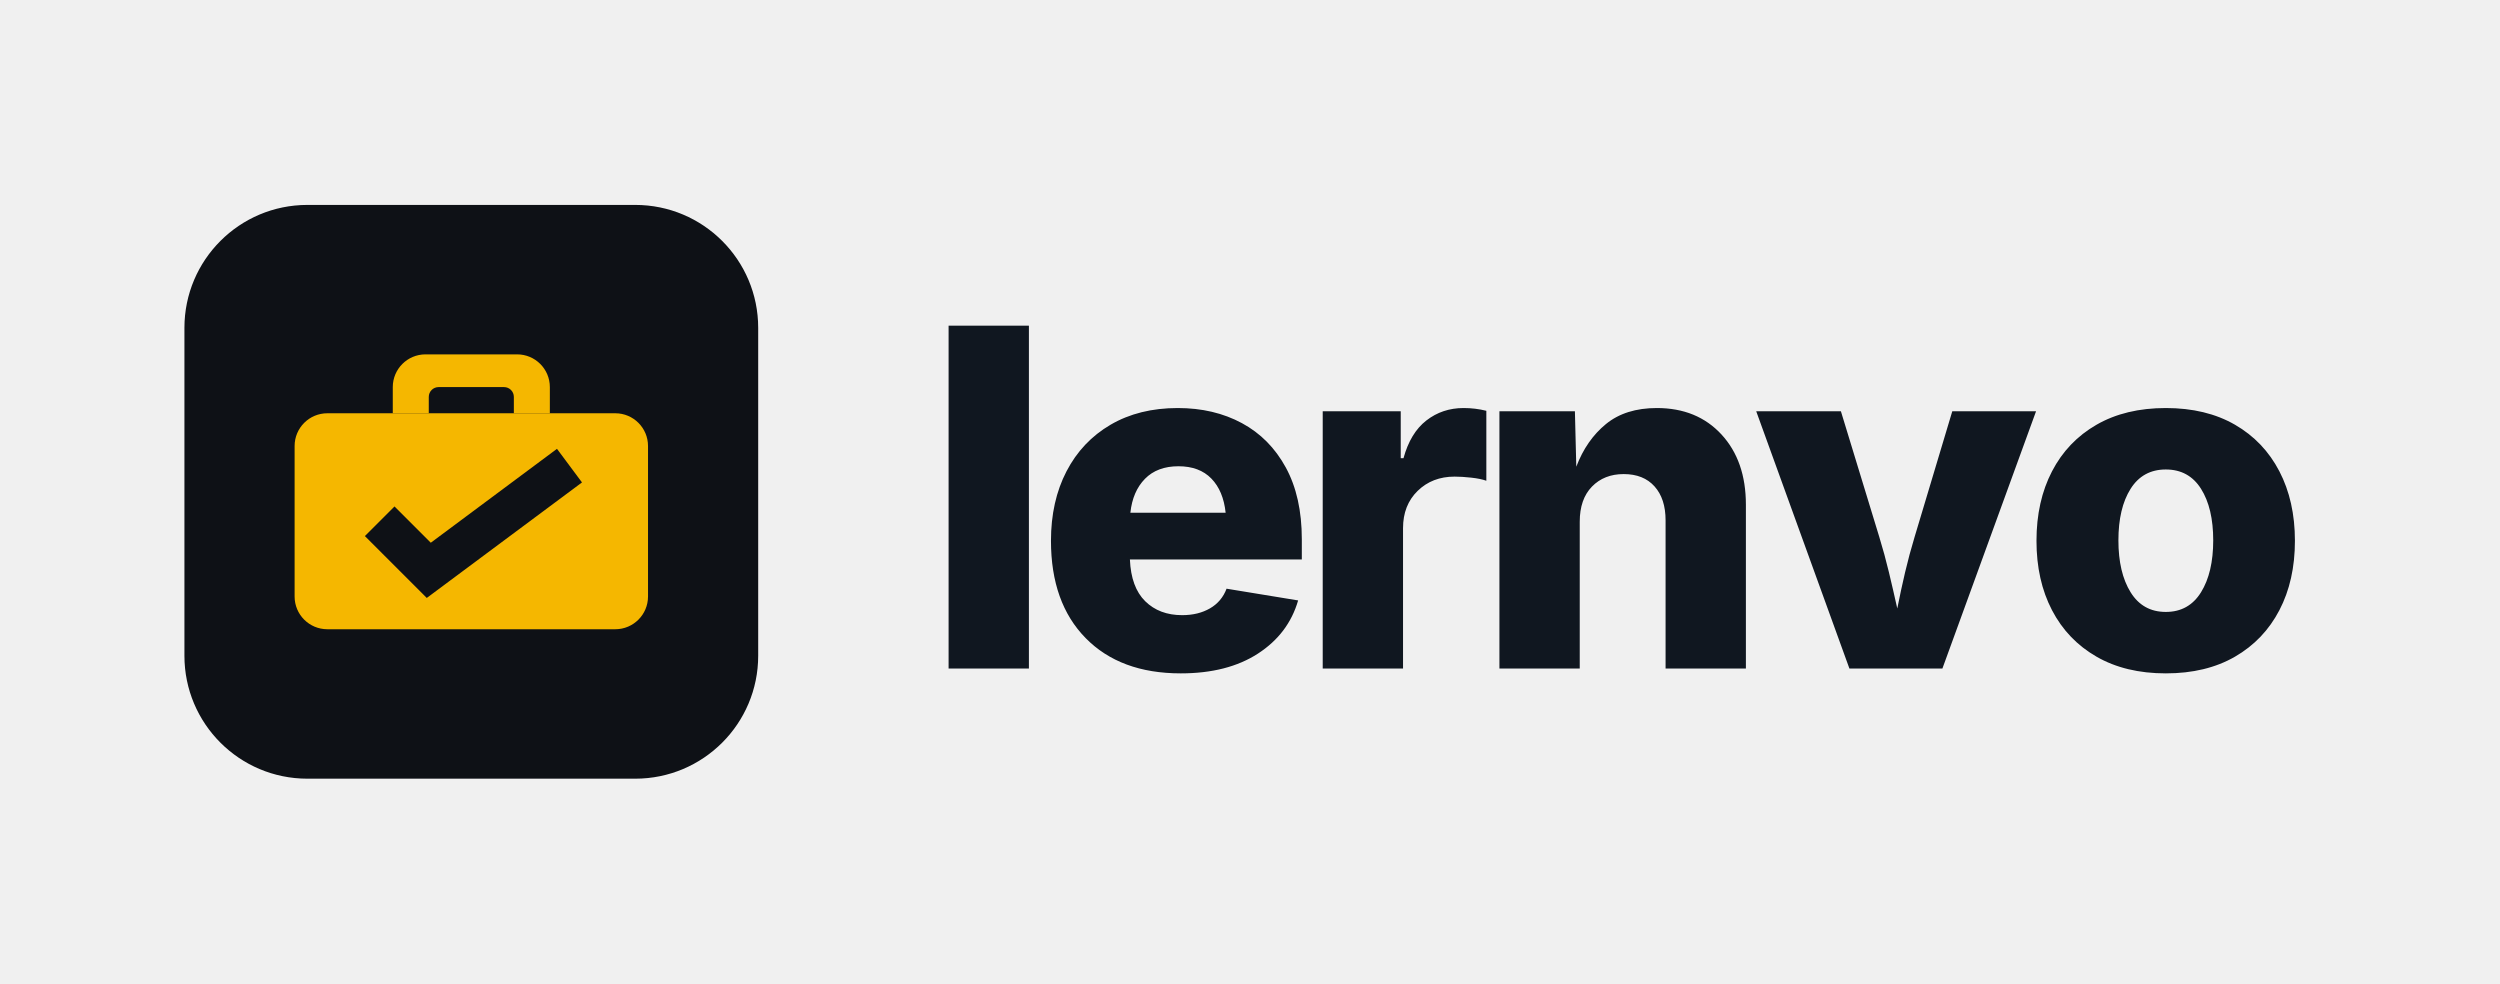
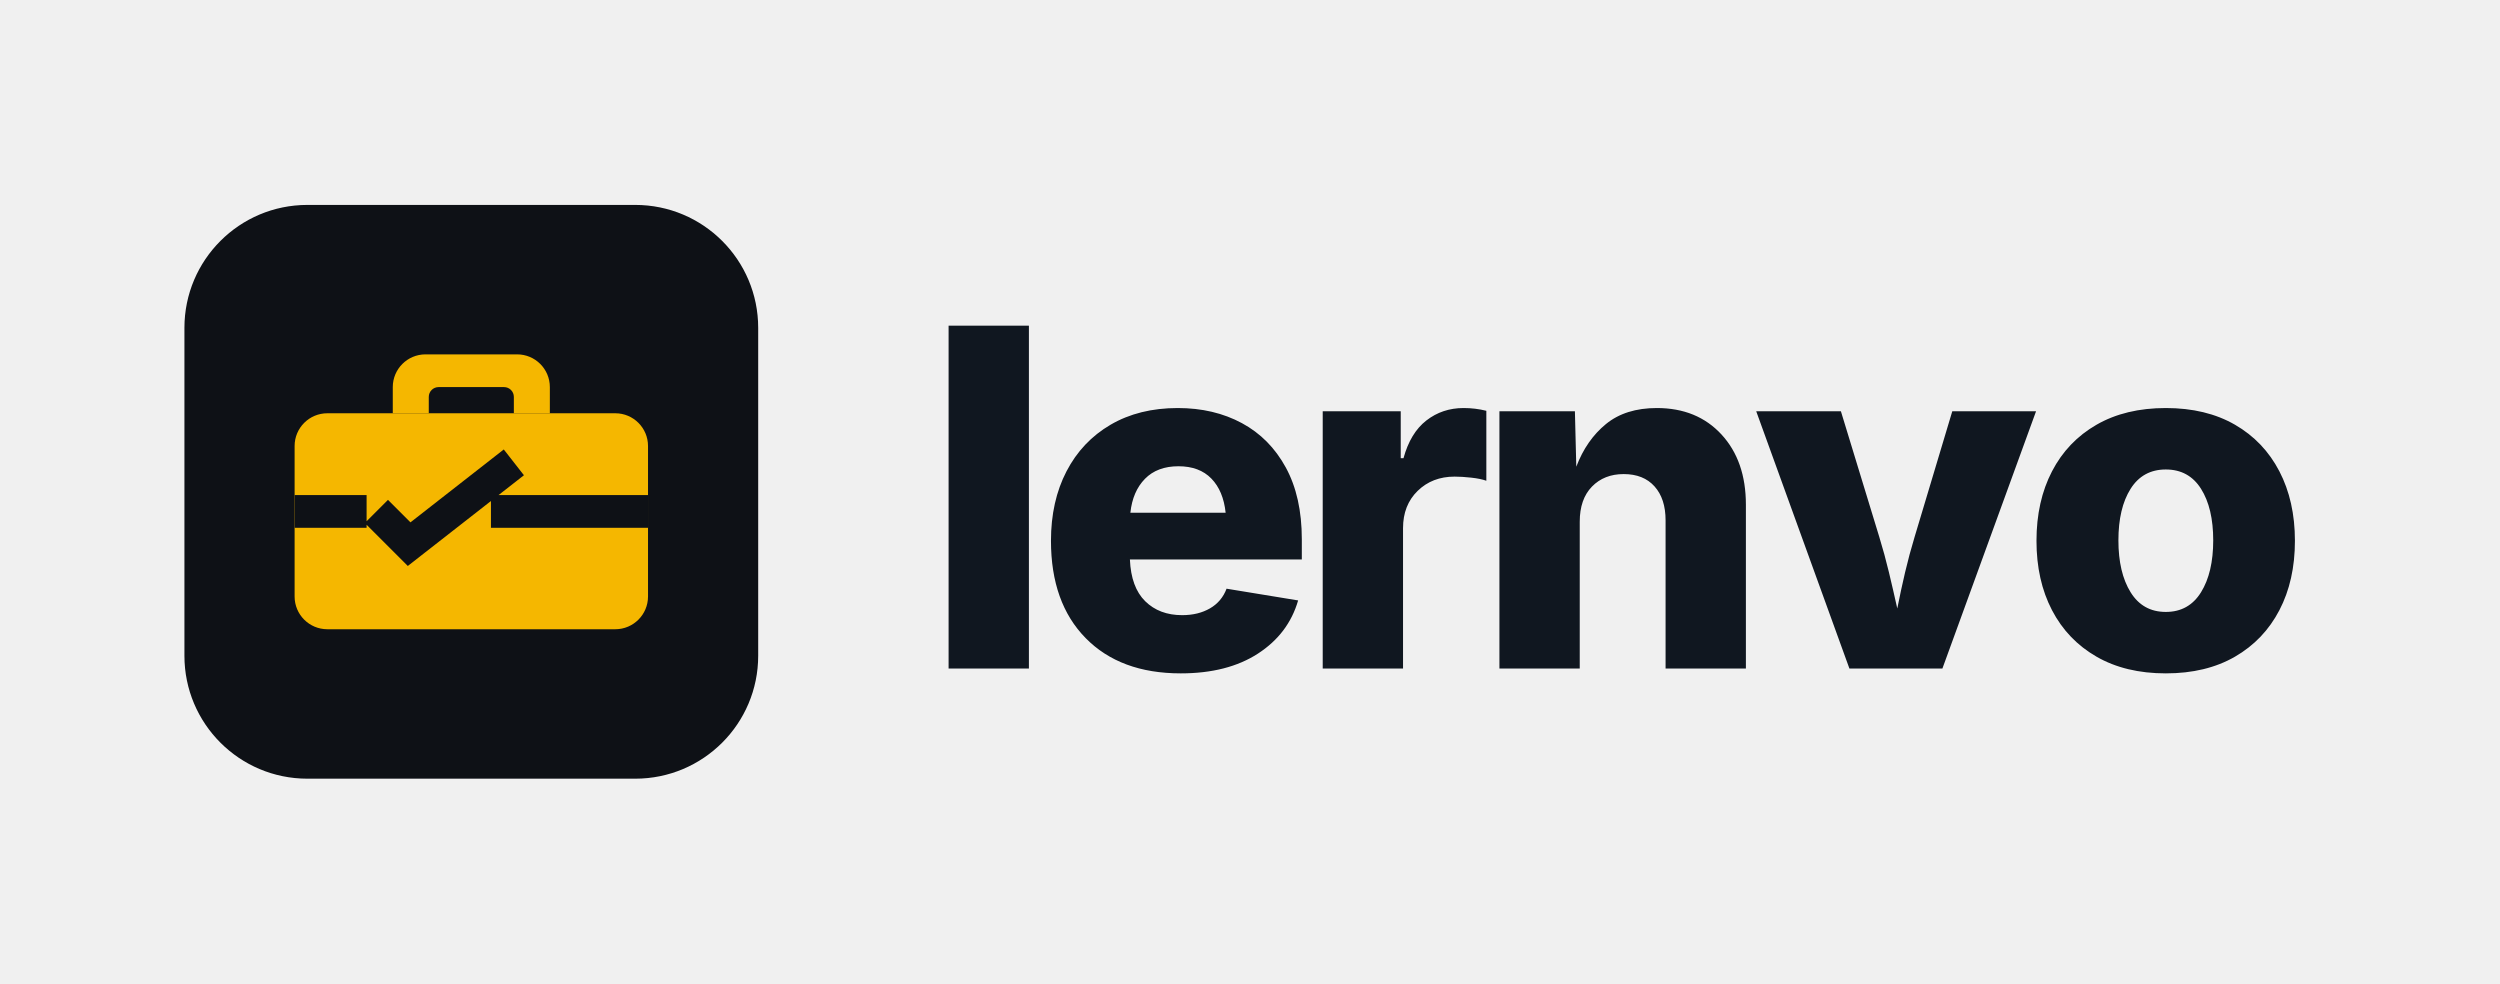
<svg xmlns="http://www.w3.org/2000/svg" viewBox="0 0 244 96" width="244" height="96" role="img" aria-label="Lernvo">
  <rect x="18" y="20.0" width="56" height="56" rx="12" fill="#0E1116" />
  <g transform="translate(25.56 27.56) scale(0.63875)">
    <defs>
      <mask id="lkl">
        <rect width="64" height="64" fill="#000" />
        <g fill="#fff">
          <path d="M25 11h14a5 5 0 0 1 5 5v4h-5.5v-2.5a1.5 1.5 0 0 0-1.5-1.5h-10a1.5 1.5 0 0 0-1.5 1.5V20H20v-4a5 5 0 0 1 5-5z" />
          <rect x="5" y="20" width="54" height="33" rx="5" />
        </g>
-         <g fill="none" stroke="#000" stroke-width="6.4" stroke-linecap="butt" stroke-linejoin="miter">
-           <path d="M18 36.5l7.5 7.5L47 28" />
+         <g fill="none" stroke="#000" stroke-width="5" stroke-linecap="butt" stroke-linejoin="miter">
+           <path d="M5 35H16M35 35H59 M17.5 35l5 5 16-12.5" />
        </g>
      </mask>
    </defs>
    <rect width="64" height="64" fill="#F5B700" mask="url(#lkl)" />
  </g>
  <g transform="translate(90 65.25)" fill="#101720">
    <path d="M22.656 -72.754V0.0H5.615V-72.754Z M54.875 1.025Q42.033 1.025 34.685 -6.47Q27.336 -13.965 27.336 -27.1Q27.336 -35.498 30.632 -41.846Q33.928 -48.193 39.982 -51.733Q46.037 -55.273 54.24 -55.273Q61.906 -55.273 67.839 -52.075Q73.771 -48.877 77.165 -42.651Q80.559 -36.426 80.559 -27.441V-23.145H44.084Q44.328 -17.236 47.331 -14.282Q50.334 -11.328 55.168 -11.328Q58.586 -11.328 61.076 -12.769Q63.566 -14.209 64.592 -16.943L79.777 -14.453Q77.727 -7.373 71.257 -3.174Q64.787 1.025 54.875 1.025ZM44.182 -33.057H64.396Q63.908 -37.695 61.369 -40.308Q58.83 -42.92 54.387 -42.92Q49.895 -42.92 47.282 -40.259Q44.67 -37.598 44.182 -33.057Z M84.994 0.0V-54.59H101.547V-44.629H102.133Q103.598 -50.0 106.991 -52.637Q110.385 -55.273 114.877 -55.273Q117.367 -55.273 119.711 -54.688V-39.844Q118.49 -40.283 116.513 -40.503Q114.535 -40.723 112.973 -40.723Q108.236 -40.723 105.136 -37.695Q102.035 -34.668 102.035 -29.785V0.0Z M139.527 -31.152V0.0H122.486V-54.59H138.502L138.795 -42.822Q140.943 -48.486 145.094 -51.88Q149.244 -55.273 155.885 -55.273Q164.43 -55.273 169.605 -49.658Q174.781 -44.043 174.781 -34.766V0.0H157.74V-31.445Q157.74 -36.035 155.396 -38.647Q153.053 -41.26 148.854 -41.26Q144.703 -41.26 142.115 -38.599Q139.527 -35.938 139.527 -31.152Z M196.746 0.0 176.971 -54.59H194.939L203.094 -27.881Q204.217 -24.219 205.12 -20.459Q206.023 -16.699 206.902 -12.744Q207.684 -16.699 208.562 -20.435Q209.441 -24.17 210.564 -27.881L218.572 -54.59H236.346L216.473 0.0Z M263.877 1.025Q255.332 1.025 249.18 -2.515Q243.027 -6.055 239.731 -12.378Q236.436 -18.701 236.436 -27.1Q236.436 -35.498 239.731 -41.846Q243.027 -48.193 249.18 -51.733Q255.332 -55.273 263.877 -55.273Q272.422 -55.273 278.55 -51.733Q284.678 -48.193 287.974 -41.846Q291.27 -35.498 291.27 -27.1Q291.27 -18.701 287.974 -12.378Q284.678 -6.055 278.55 -2.515Q272.422 1.025 263.877 1.025ZM263.877 -12.012Q268.76 -12.012 271.348 -16.187Q273.936 -20.361 273.936 -27.197Q273.936 -34.033 271.348 -38.135Q268.76 -42.236 263.877 -42.236Q258.994 -42.236 256.406 -38.135Q253.818 -34.033 253.818 -27.197Q253.818 -20.361 256.406 -16.187Q258.994 -12.012 263.877 -12.012Z" transform="scale(0.46)" />
  </g>
</svg>
